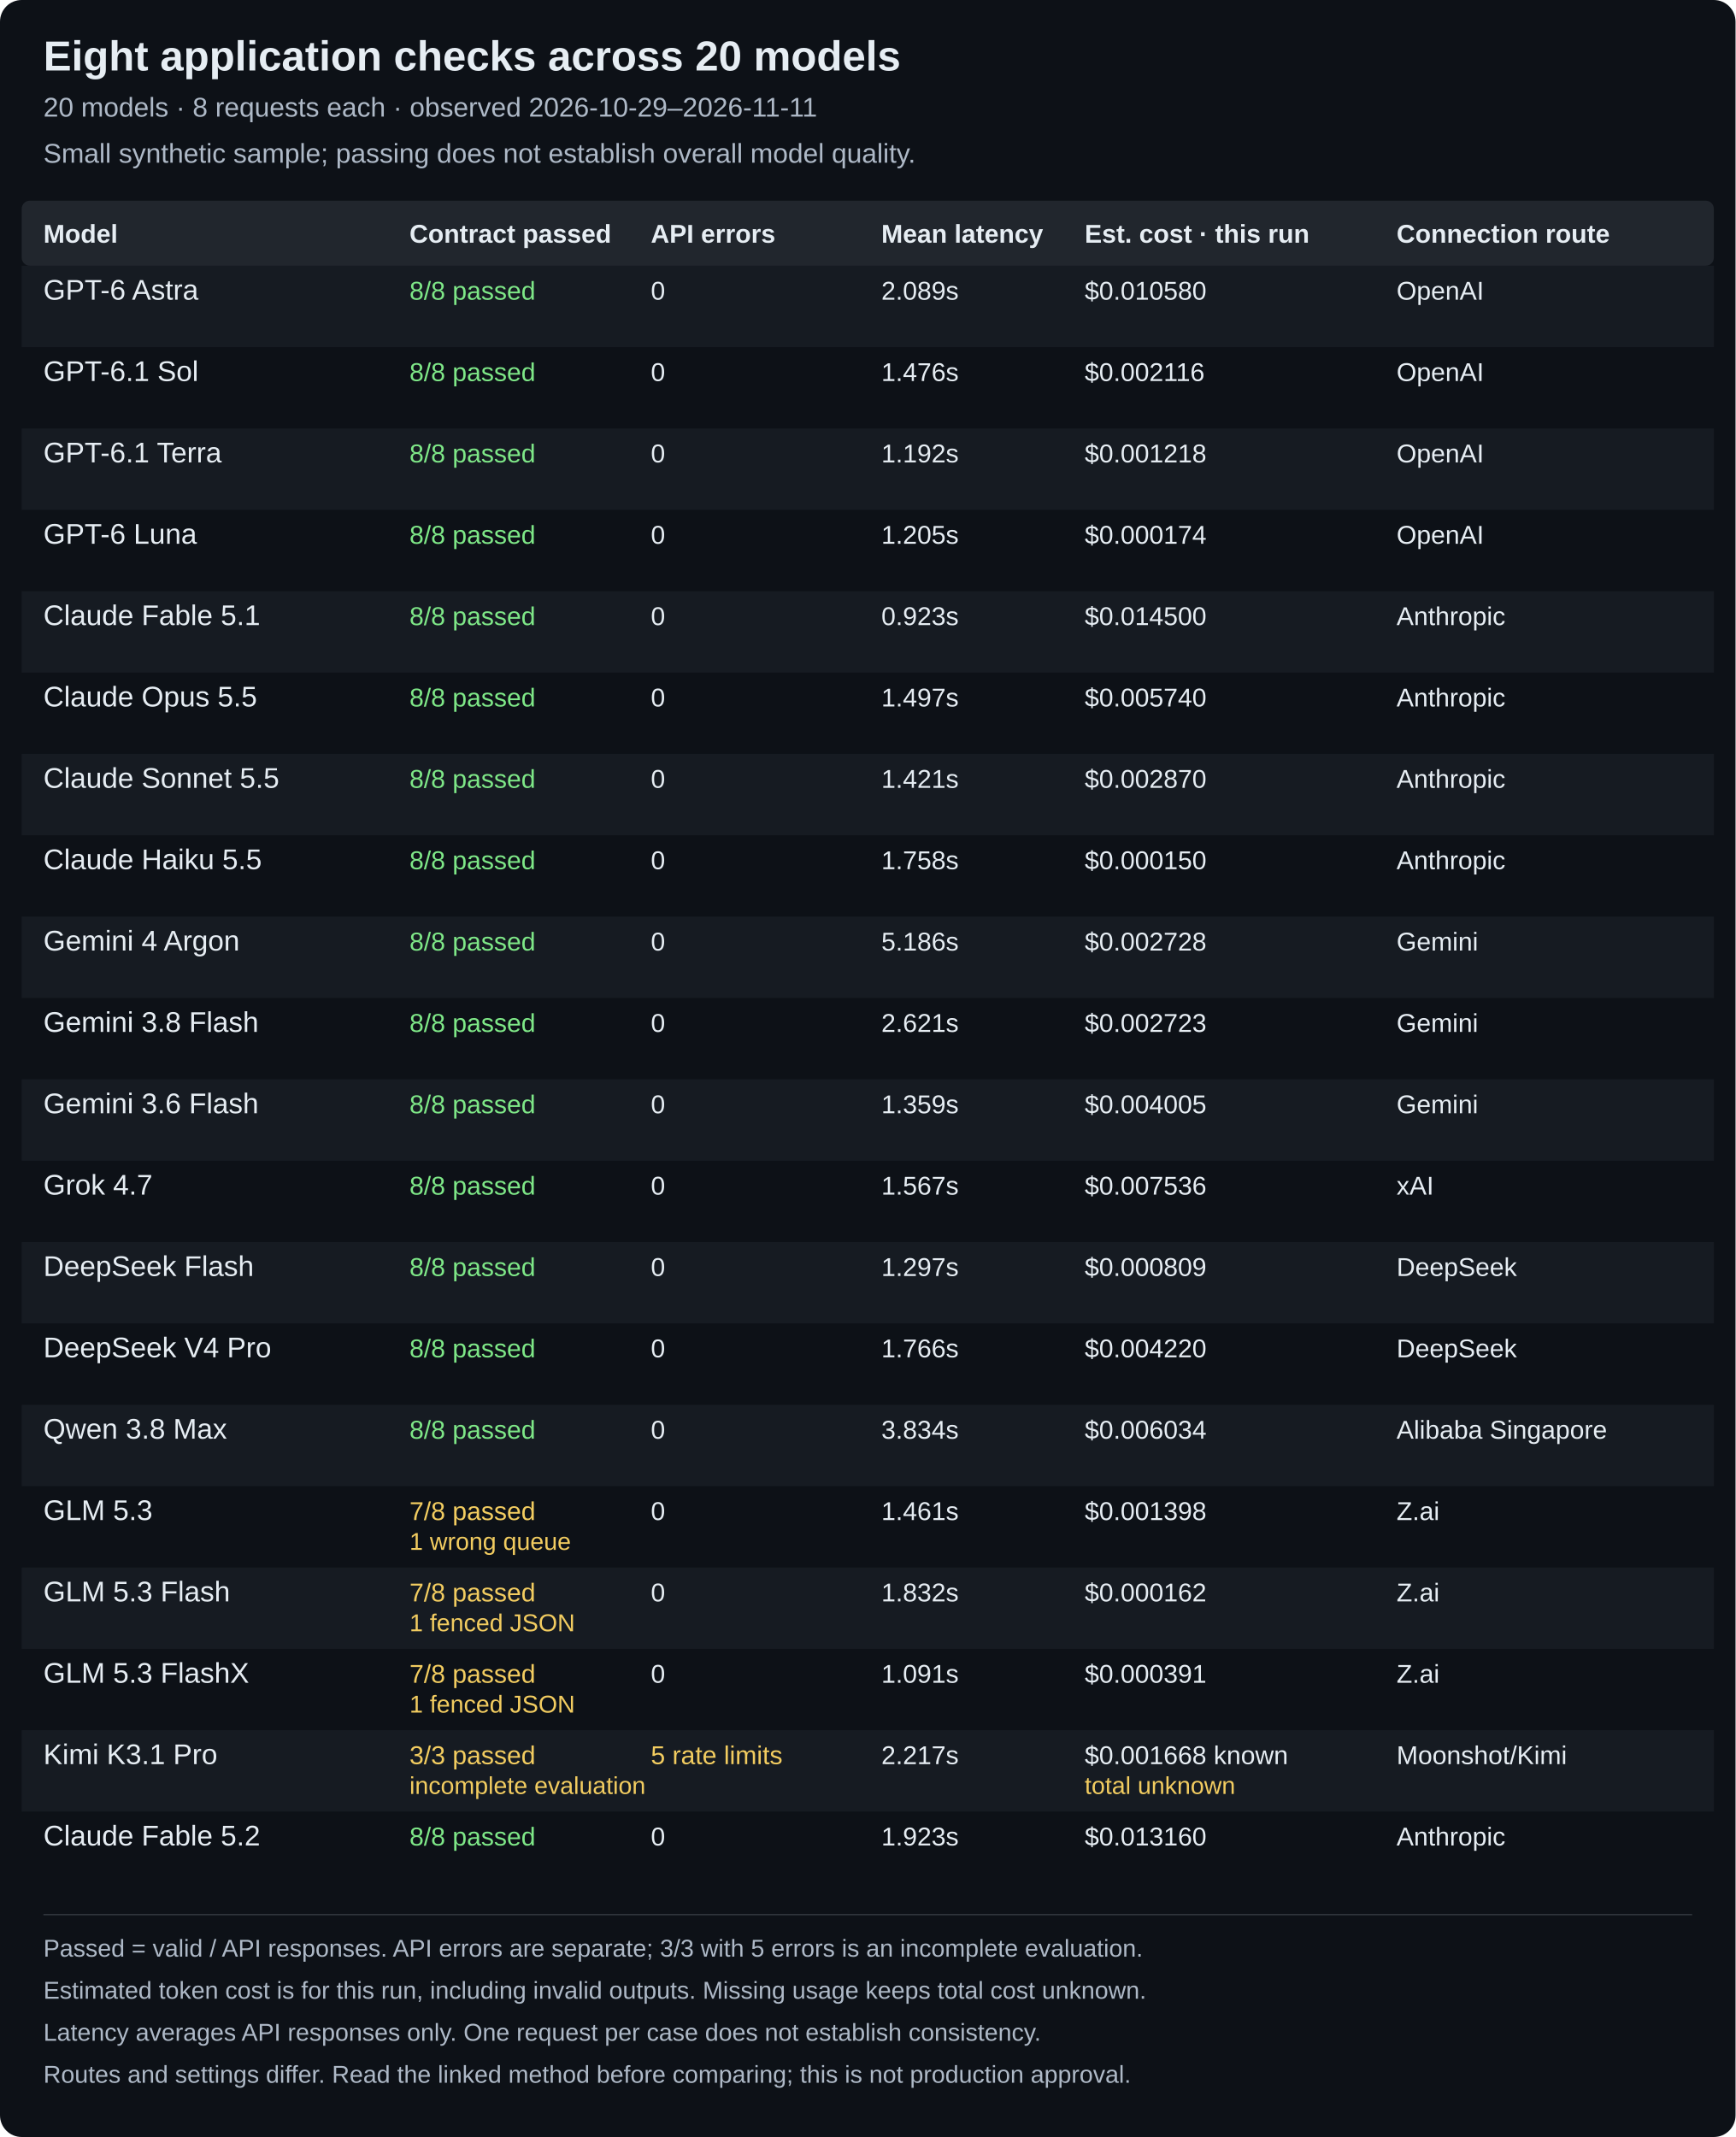
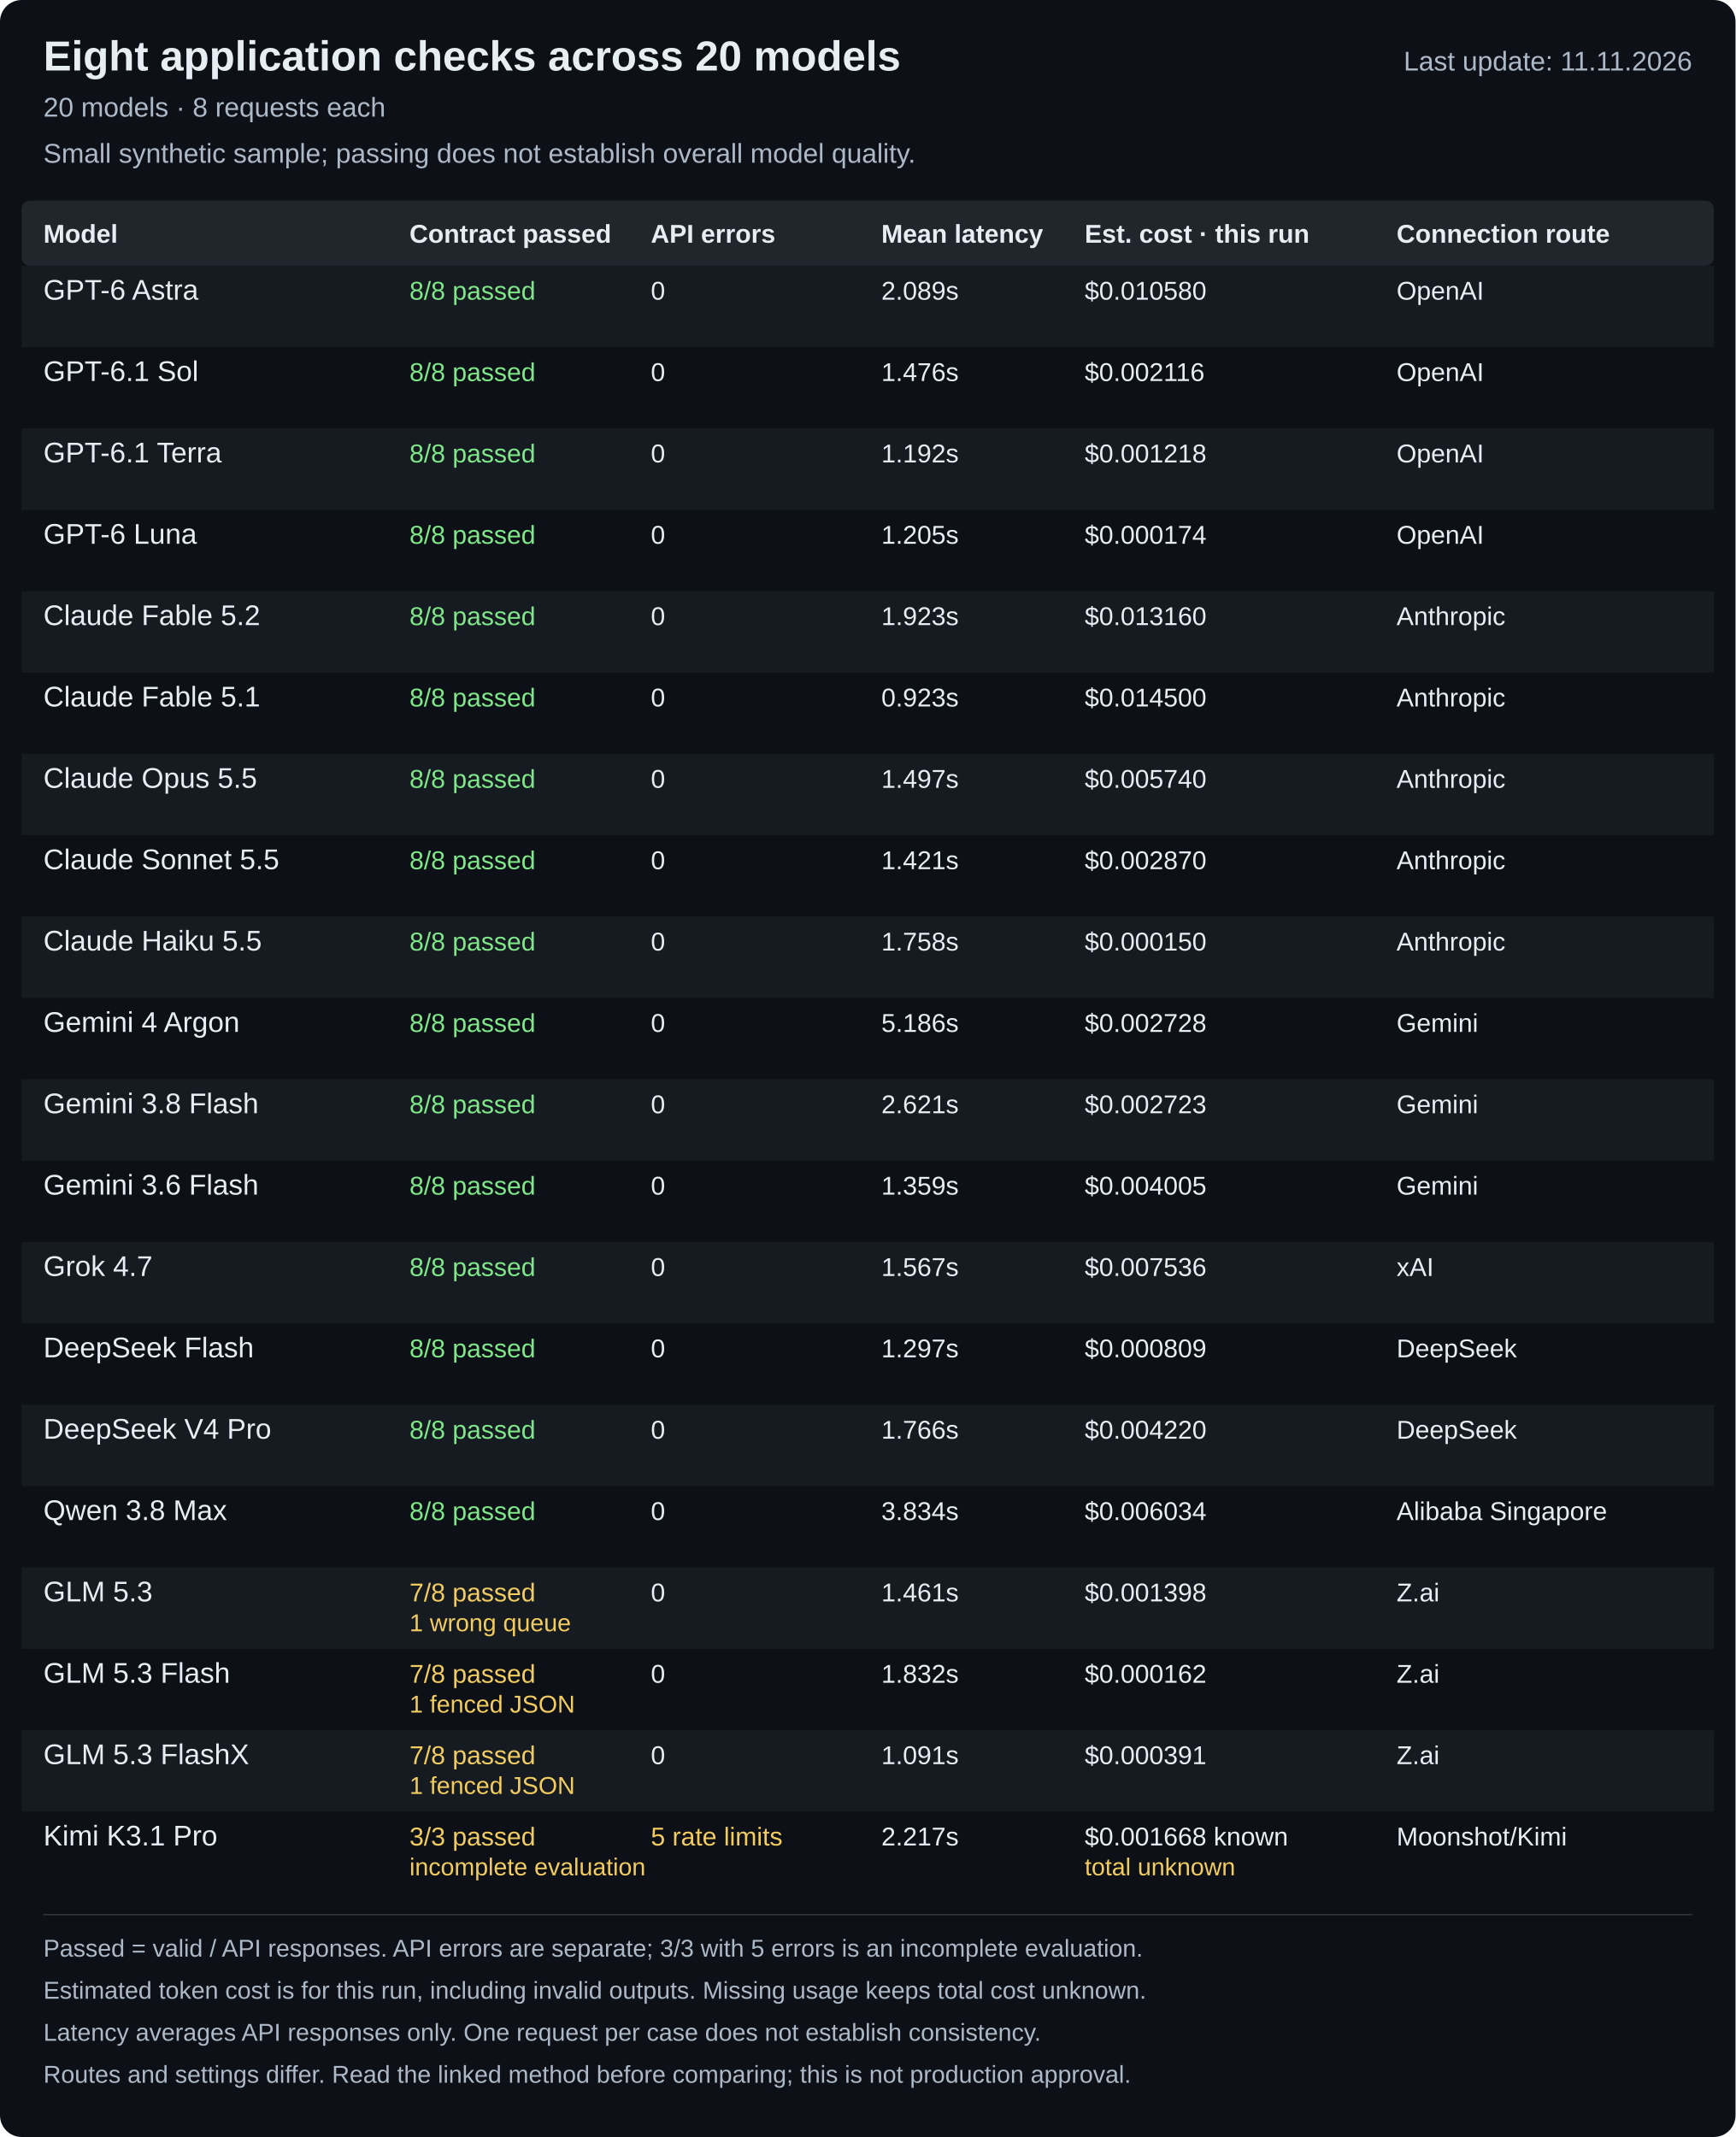
<svg xmlns="http://www.w3.org/2000/svg" width="1280" height="1576" viewBox="0 0 1280 1576" role="img" aria-labelledby="title description" font-family="Liberation Sans, Arial, Helvetica, sans-serif">
  <rect width="1280" height="1576" rx="16" fill="#0d1117" />
-   <text x="32" y="52" font-size="31" fill="#e6edf3" font-weight="700">Eight application checks across 20 models</text>
-   <text x="32" y="86" font-size="20" fill="#aeb9c7" font-weight="400">20 models · 8 requests each · observed 2026-10-29–2026-11-11</text>
-   <text x="32" y="120" font-size="20" fill="#aeb9c7" font-weight="400">Small synthetic sample; passing does not establish overall model quality.</text>
+   <text x="32" y="52" font-size="31" text-anchor="start" fill="#e6edf3" font-weight="700">Eight application checks across 20 models</text>
+   <text x="1248" y="52" font-size="20" text-anchor="end" fill="#aeb9c7" font-weight="400">Last update: 11.11.2026</text>
+   <text x="32" y="86" font-size="20" text-anchor="start" fill="#aeb9c7" font-weight="400">20 models · 8 requests each</text>
+   <text x="32" y="120" font-size="20" text-anchor="start" fill="#aeb9c7" font-weight="400">Small synthetic sample; passing does not establish overall model quality.</text>
  <rect x="16" y="148" width="1248" height="48" rx="6" fill="#21262d" />
-   <text x="32" y="179" font-size="19" fill="#e6edf3" font-weight="700">Model</text>
-   <text x="302" y="179" font-size="19" fill="#e6edf3" font-weight="700">Contract passed</text>
-   <text x="480" y="179" font-size="19" fill="#e6edf3" font-weight="700">API errors</text>
-   <text x="650" y="179" font-size="19" fill="#e6edf3" font-weight="700">Mean latency</text>
-   <text x="800" y="179" font-size="19" fill="#e6edf3" font-weight="700">Est. cost · this run</text>
-   <text x="1030" y="179" font-size="19" fill="#e6edf3" font-weight="700">Connection route</text>
+   <text x="32" y="179" font-size="19" text-anchor="start" fill="#e6edf3" font-weight="700">Model</text>
+   <text x="302" y="179" font-size="19" text-anchor="start" fill="#e6edf3" font-weight="700">Contract passed</text>
+   <text x="480" y="179" font-size="19" text-anchor="start" fill="#e6edf3" font-weight="700">API errors</text>
+   <text x="650" y="179" font-size="19" text-anchor="start" fill="#e6edf3" font-weight="700">Mean latency</text>
+   <text x="800" y="179" font-size="19" text-anchor="start" fill="#e6edf3" font-weight="700">Est. cost · this run</text>
+   <text x="1030" y="179" font-size="19" text-anchor="start" fill="#e6edf3" font-weight="700">Connection route</text>
  <rect x="16" y="196" width="1248" height="60" fill="#161b22" />
  <g data-model="GPT-6 Astra">
-     <text x="32" y="221" font-size="21" fill="#e6edf3" font-weight="400">GPT-6 Astra</text>
-     <text x="302" y="221" font-size="19" fill="#7ee787" font-weight="400">8/8 passed</text>
-     <text x="480" y="221" font-size="19" fill="#e6edf3" font-weight="400">0</text>
-     <text x="650" y="221" font-size="19" fill="#e6edf3" font-weight="400">2.089s</text>
-     <text x="800" y="221" font-size="19" fill="#e6edf3" font-weight="400">$0.010580</text>
-     <text x="1030" y="221" font-size="19" fill="#e6edf3" font-weight="400">OpenAI</text>
+     <text x="32" y="221" font-size="21" text-anchor="start" fill="#e6edf3" font-weight="400">GPT-6 Astra</text>
+     <text x="302" y="221" font-size="19" text-anchor="start" fill="#7ee787" font-weight="400">8/8 passed</text>
+     <text x="480" y="221" font-size="19" text-anchor="start" fill="#e6edf3" font-weight="400">0</text>
+     <text x="650" y="221" font-size="19" text-anchor="start" fill="#e6edf3" font-weight="400">2.089s</text>
+     <text x="800" y="221" font-size="19" text-anchor="start" fill="#e6edf3" font-weight="400">$0.010580</text>
+     <text x="1030" y="221" font-size="19" text-anchor="start" fill="#e6edf3" font-weight="400">OpenAI</text>
    <g class="annotations">
</g>
  </g>
  <g data-model="GPT-6.1 Sol">
-     <text x="32" y="281" font-size="21" fill="#e6edf3" font-weight="400">GPT-6.1 Sol</text>
-     <text x="302" y="281" font-size="19" fill="#7ee787" font-weight="400">8/8 passed</text>
-     <text x="480" y="281" font-size="19" fill="#e6edf3" font-weight="400">0</text>
-     <text x="650" y="281" font-size="19" fill="#e6edf3" font-weight="400">1.476s</text>
-     <text x="800" y="281" font-size="19" fill="#e6edf3" font-weight="400">$0.002116</text>
-     <text x="1030" y="281" font-size="19" fill="#e6edf3" font-weight="400">OpenAI</text>
+     <text x="32" y="281" font-size="21" text-anchor="start" fill="#e6edf3" font-weight="400">GPT-6.1 Sol</text>
+     <text x="302" y="281" font-size="19" text-anchor="start" fill="#7ee787" font-weight="400">8/8 passed</text>
+     <text x="480" y="281" font-size="19" text-anchor="start" fill="#e6edf3" font-weight="400">0</text>
+     <text x="650" y="281" font-size="19" text-anchor="start" fill="#e6edf3" font-weight="400">1.476s</text>
+     <text x="800" y="281" font-size="19" text-anchor="start" fill="#e6edf3" font-weight="400">$0.002116</text>
+     <text x="1030" y="281" font-size="19" text-anchor="start" fill="#e6edf3" font-weight="400">OpenAI</text>
    <g class="annotations">
</g>
  </g>
  <rect x="16" y="316" width="1248" height="60" fill="#161b22" />
  <g data-model="GPT-6.1 Terra">
-     <text x="32" y="341" font-size="21" fill="#e6edf3" font-weight="400">GPT-6.1 Terra</text>
-     <text x="302" y="341" font-size="19" fill="#7ee787" font-weight="400">8/8 passed</text>
-     <text x="480" y="341" font-size="19" fill="#e6edf3" font-weight="400">0</text>
-     <text x="650" y="341" font-size="19" fill="#e6edf3" font-weight="400">1.192s</text>
-     <text x="800" y="341" font-size="19" fill="#e6edf3" font-weight="400">$0.001218</text>
-     <text x="1030" y="341" font-size="19" fill="#e6edf3" font-weight="400">OpenAI</text>
+     <text x="32" y="341" font-size="21" text-anchor="start" fill="#e6edf3" font-weight="400">GPT-6.1 Terra</text>
+     <text x="302" y="341" font-size="19" text-anchor="start" fill="#7ee787" font-weight="400">8/8 passed</text>
+     <text x="480" y="341" font-size="19" text-anchor="start" fill="#e6edf3" font-weight="400">0</text>
+     <text x="650" y="341" font-size="19" text-anchor="start" fill="#e6edf3" font-weight="400">1.192s</text>
+     <text x="800" y="341" font-size="19" text-anchor="start" fill="#e6edf3" font-weight="400">$0.001218</text>
+     <text x="1030" y="341" font-size="19" text-anchor="start" fill="#e6edf3" font-weight="400">OpenAI</text>
    <g class="annotations">
</g>
  </g>
  <g data-model="GPT-6 Luna">
-     <text x="32" y="401" font-size="21" fill="#e6edf3" font-weight="400">GPT-6 Luna</text>
-     <text x="302" y="401" font-size="19" fill="#7ee787" font-weight="400">8/8 passed</text>
-     <text x="480" y="401" font-size="19" fill="#e6edf3" font-weight="400">0</text>
-     <text x="650" y="401" font-size="19" fill="#e6edf3" font-weight="400">1.205s</text>
-     <text x="800" y="401" font-size="19" fill="#e6edf3" font-weight="400">$0.000174</text>
-     <text x="1030" y="401" font-size="19" fill="#e6edf3" font-weight="400">OpenAI</text>
+     <text x="32" y="401" font-size="21" text-anchor="start" fill="#e6edf3" font-weight="400">GPT-6 Luna</text>
+     <text x="302" y="401" font-size="19" text-anchor="start" fill="#7ee787" font-weight="400">8/8 passed</text>
+     <text x="480" y="401" font-size="19" text-anchor="start" fill="#e6edf3" font-weight="400">0</text>
+     <text x="650" y="401" font-size="19" text-anchor="start" fill="#e6edf3" font-weight="400">1.205s</text>
+     <text x="800" y="401" font-size="19" text-anchor="start" fill="#e6edf3" font-weight="400">$0.000174</text>
+     <text x="1030" y="401" font-size="19" text-anchor="start" fill="#e6edf3" font-weight="400">OpenAI</text>
    <g class="annotations">
</g>
  </g>
  <rect x="16" y="436" width="1248" height="60" fill="#161b22" />
+   <g data-model="Claude Fable 5.2">
+     <text x="32" y="461" font-size="21" text-anchor="start" fill="#e6edf3" font-weight="400">Claude Fable 5.2</text>
+     <text x="302" y="461" font-size="19" text-anchor="start" fill="#7ee787" font-weight="400">8/8 passed</text>
+     <text x="480" y="461" font-size="19" text-anchor="start" fill="#e6edf3" font-weight="400">0</text>
+     <text x="650" y="461" font-size="19" text-anchor="start" fill="#e6edf3" font-weight="400">1.923s</text>
+     <text x="800" y="461" font-size="19" text-anchor="start" fill="#e6edf3" font-weight="400">$0.013160</text>
+     <text x="1030" y="461" font-size="19" text-anchor="start" fill="#e6edf3" font-weight="400">Anthropic</text>
+     <g class="annotations">
+ </g>
+   </g>
  <g data-model="Claude Fable 5.1">
-     <text x="32" y="461" font-size="21" fill="#e6edf3" font-weight="400">Claude Fable 5.1</text>
-     <text x="302" y="461" font-size="19" fill="#7ee787" font-weight="400">8/8 passed</text>
-     <text x="480" y="461" font-size="19" fill="#e6edf3" font-weight="400">0</text>
-     <text x="650" y="461" font-size="19" fill="#e6edf3" font-weight="400">0.923s</text>
-     <text x="800" y="461" font-size="19" fill="#e6edf3" font-weight="400">$0.014500</text>
-     <text x="1030" y="461" font-size="19" fill="#e6edf3" font-weight="400">Anthropic</text>
-     <g class="annotations">
- </g>
-   </g>
+     <text x="32" y="521" font-size="21" text-anchor="start" fill="#e6edf3" font-weight="400">Claude Fable 5.1</text>
+     <text x="302" y="521" font-size="19" text-anchor="start" fill="#7ee787" font-weight="400">8/8 passed</text>
+     <text x="480" y="521" font-size="19" text-anchor="start" fill="#e6edf3" font-weight="400">0</text>
+     <text x="650" y="521" font-size="19" text-anchor="start" fill="#e6edf3" font-weight="400">0.923s</text>
+     <text x="800" y="521" font-size="19" text-anchor="start" fill="#e6edf3" font-weight="400">$0.014500</text>
+     <text x="1030" y="521" font-size="19" text-anchor="start" fill="#e6edf3" font-weight="400">Anthropic</text>
+     <g class="annotations">
+ </g>
+   </g>
+   <rect x="16" y="556" width="1248" height="60" fill="#161b22" />
  <g data-model="Claude Opus 5.5">
-     <text x="32" y="521" font-size="21" fill="#e6edf3" font-weight="400">Claude Opus 5.5</text>
-     <text x="302" y="521" font-size="19" fill="#7ee787" font-weight="400">8/8 passed</text>
-     <text x="480" y="521" font-size="19" fill="#e6edf3" font-weight="400">0</text>
-     <text x="650" y="521" font-size="19" fill="#e6edf3" font-weight="400">1.497s</text>
-     <text x="800" y="521" font-size="19" fill="#e6edf3" font-weight="400">$0.005740</text>
-     <text x="1030" y="521" font-size="19" fill="#e6edf3" font-weight="400">Anthropic</text>
-     <g class="annotations">
- </g>
-   </g>
-   <rect x="16" y="556" width="1248" height="60" fill="#161b22" />
+     <text x="32" y="581" font-size="21" text-anchor="start" fill="#e6edf3" font-weight="400">Claude Opus 5.5</text>
+     <text x="302" y="581" font-size="19" text-anchor="start" fill="#7ee787" font-weight="400">8/8 passed</text>
+     <text x="480" y="581" font-size="19" text-anchor="start" fill="#e6edf3" font-weight="400">0</text>
+     <text x="650" y="581" font-size="19" text-anchor="start" fill="#e6edf3" font-weight="400">1.497s</text>
+     <text x="800" y="581" font-size="19" text-anchor="start" fill="#e6edf3" font-weight="400">$0.005740</text>
+     <text x="1030" y="581" font-size="19" text-anchor="start" fill="#e6edf3" font-weight="400">Anthropic</text>
+     <g class="annotations">
+ </g>
+   </g>
  <g data-model="Claude Sonnet 5.5">
-     <text x="32" y="581" font-size="21" fill="#e6edf3" font-weight="400">Claude Sonnet 5.5</text>
-     <text x="302" y="581" font-size="19" fill="#7ee787" font-weight="400">8/8 passed</text>
-     <text x="480" y="581" font-size="19" fill="#e6edf3" font-weight="400">0</text>
-     <text x="650" y="581" font-size="19" fill="#e6edf3" font-weight="400">1.421s</text>
-     <text x="800" y="581" font-size="19" fill="#e6edf3" font-weight="400">$0.002870</text>
-     <text x="1030" y="581" font-size="19" fill="#e6edf3" font-weight="400">Anthropic</text>
-     <g class="annotations">
- </g>
-   </g>
+     <text x="32" y="641" font-size="21" text-anchor="start" fill="#e6edf3" font-weight="400">Claude Sonnet 5.5</text>
+     <text x="302" y="641" font-size="19" text-anchor="start" fill="#7ee787" font-weight="400">8/8 passed</text>
+     <text x="480" y="641" font-size="19" text-anchor="start" fill="#e6edf3" font-weight="400">0</text>
+     <text x="650" y="641" font-size="19" text-anchor="start" fill="#e6edf3" font-weight="400">1.421s</text>
+     <text x="800" y="641" font-size="19" text-anchor="start" fill="#e6edf3" font-weight="400">$0.002870</text>
+     <text x="1030" y="641" font-size="19" text-anchor="start" fill="#e6edf3" font-weight="400">Anthropic</text>
+     <g class="annotations">
+ </g>
+   </g>
+   <rect x="16" y="676" width="1248" height="60" fill="#161b22" />
  <g data-model="Claude Haiku 5.5">
-     <text x="32" y="641" font-size="21" fill="#e6edf3" font-weight="400">Claude Haiku 5.5</text>
-     <text x="302" y="641" font-size="19" fill="#7ee787" font-weight="400">8/8 passed</text>
-     <text x="480" y="641" font-size="19" fill="#e6edf3" font-weight="400">0</text>
-     <text x="650" y="641" font-size="19" fill="#e6edf3" font-weight="400">1.758s</text>
-     <text x="800" y="641" font-size="19" fill="#e6edf3" font-weight="400">$0.000150</text>
-     <text x="1030" y="641" font-size="19" fill="#e6edf3" font-weight="400">Anthropic</text>
-     <g class="annotations">
- </g>
-   </g>
-   <rect x="16" y="676" width="1248" height="60" fill="#161b22" />
+     <text x="32" y="701" font-size="21" text-anchor="start" fill="#e6edf3" font-weight="400">Claude Haiku 5.5</text>
+     <text x="302" y="701" font-size="19" text-anchor="start" fill="#7ee787" font-weight="400">8/8 passed</text>
+     <text x="480" y="701" font-size="19" text-anchor="start" fill="#e6edf3" font-weight="400">0</text>
+     <text x="650" y="701" font-size="19" text-anchor="start" fill="#e6edf3" font-weight="400">1.758s</text>
+     <text x="800" y="701" font-size="19" text-anchor="start" fill="#e6edf3" font-weight="400">$0.000150</text>
+     <text x="1030" y="701" font-size="19" text-anchor="start" fill="#e6edf3" font-weight="400">Anthropic</text>
+     <g class="annotations">
+ </g>
+   </g>
  <g data-model="Gemini 4 Argon">
-     <text x="32" y="701" font-size="21" fill="#e6edf3" font-weight="400">Gemini 4 Argon</text>
-     <text x="302" y="701" font-size="19" fill="#7ee787" font-weight="400">8/8 passed</text>
-     <text x="480" y="701" font-size="19" fill="#e6edf3" font-weight="400">0</text>
-     <text x="650" y="701" font-size="19" fill="#e6edf3" font-weight="400">5.186s</text>
-     <text x="800" y="701" font-size="19" fill="#e6edf3" font-weight="400">$0.002728</text>
-     <text x="1030" y="701" font-size="19" fill="#e6edf3" font-weight="400">Gemini</text>
-     <g class="annotations">
- </g>
-   </g>
+     <text x="32" y="761" font-size="21" text-anchor="start" fill="#e6edf3" font-weight="400">Gemini 4 Argon</text>
+     <text x="302" y="761" font-size="19" text-anchor="start" fill="#7ee787" font-weight="400">8/8 passed</text>
+     <text x="480" y="761" font-size="19" text-anchor="start" fill="#e6edf3" font-weight="400">0</text>
+     <text x="650" y="761" font-size="19" text-anchor="start" fill="#e6edf3" font-weight="400">5.186s</text>
+     <text x="800" y="761" font-size="19" text-anchor="start" fill="#e6edf3" font-weight="400">$0.002728</text>
+     <text x="1030" y="761" font-size="19" text-anchor="start" fill="#e6edf3" font-weight="400">Gemini</text>
+     <g class="annotations">
+ </g>
+   </g>
+   <rect x="16" y="796" width="1248" height="60" fill="#161b22" />
  <g data-model="Gemini 3.8 Flash">
-     <text x="32" y="761" font-size="21" fill="#e6edf3" font-weight="400">Gemini 3.8 Flash</text>
-     <text x="302" y="761" font-size="19" fill="#7ee787" font-weight="400">8/8 passed</text>
-     <text x="480" y="761" font-size="19" fill="#e6edf3" font-weight="400">0</text>
-     <text x="650" y="761" font-size="19" fill="#e6edf3" font-weight="400">2.621s</text>
-     <text x="800" y="761" font-size="19" fill="#e6edf3" font-weight="400">$0.002723</text>
-     <text x="1030" y="761" font-size="19" fill="#e6edf3" font-weight="400">Gemini</text>
-     <g class="annotations">
- </g>
-   </g>
-   <rect x="16" y="796" width="1248" height="60" fill="#161b22" />
+     <text x="32" y="821" font-size="21" text-anchor="start" fill="#e6edf3" font-weight="400">Gemini 3.8 Flash</text>
+     <text x="302" y="821" font-size="19" text-anchor="start" fill="#7ee787" font-weight="400">8/8 passed</text>
+     <text x="480" y="821" font-size="19" text-anchor="start" fill="#e6edf3" font-weight="400">0</text>
+     <text x="650" y="821" font-size="19" text-anchor="start" fill="#e6edf3" font-weight="400">2.621s</text>
+     <text x="800" y="821" font-size="19" text-anchor="start" fill="#e6edf3" font-weight="400">$0.002723</text>
+     <text x="1030" y="821" font-size="19" text-anchor="start" fill="#e6edf3" font-weight="400">Gemini</text>
+     <g class="annotations">
+ </g>
+   </g>
  <g data-model="Gemini 3.6 Flash">
-     <text x="32" y="821" font-size="21" fill="#e6edf3" font-weight="400">Gemini 3.6 Flash</text>
-     <text x="302" y="821" font-size="19" fill="#7ee787" font-weight="400">8/8 passed</text>
-     <text x="480" y="821" font-size="19" fill="#e6edf3" font-weight="400">0</text>
-     <text x="650" y="821" font-size="19" fill="#e6edf3" font-weight="400">1.359s</text>
-     <text x="800" y="821" font-size="19" fill="#e6edf3" font-weight="400">$0.004005</text>
-     <text x="1030" y="821" font-size="19" fill="#e6edf3" font-weight="400">Gemini</text>
-     <g class="annotations">
- </g>
-   </g>
+     <text x="32" y="881" font-size="21" text-anchor="start" fill="#e6edf3" font-weight="400">Gemini 3.6 Flash</text>
+     <text x="302" y="881" font-size="19" text-anchor="start" fill="#7ee787" font-weight="400">8/8 passed</text>
+     <text x="480" y="881" font-size="19" text-anchor="start" fill="#e6edf3" font-weight="400">0</text>
+     <text x="650" y="881" font-size="19" text-anchor="start" fill="#e6edf3" font-weight="400">1.359s</text>
+     <text x="800" y="881" font-size="19" text-anchor="start" fill="#e6edf3" font-weight="400">$0.004005</text>
+     <text x="1030" y="881" font-size="19" text-anchor="start" fill="#e6edf3" font-weight="400">Gemini</text>
+     <g class="annotations">
+ </g>
+   </g>
+   <rect x="16" y="916" width="1248" height="60" fill="#161b22" />
  <g data-model="Grok 4.7">
-     <text x="32" y="881" font-size="21" fill="#e6edf3" font-weight="400">Grok 4.7</text>
-     <text x="302" y="881" font-size="19" fill="#7ee787" font-weight="400">8/8 passed</text>
-     <text x="480" y="881" font-size="19" fill="#e6edf3" font-weight="400">0</text>
-     <text x="650" y="881" font-size="19" fill="#e6edf3" font-weight="400">1.567s</text>
-     <text x="800" y="881" font-size="19" fill="#e6edf3" font-weight="400">$0.007536</text>
-     <text x="1030" y="881" font-size="19" fill="#e6edf3" font-weight="400">xAI</text>
-     <g class="annotations">
- </g>
-   </g>
-   <rect x="16" y="916" width="1248" height="60" fill="#161b22" />
+     <text x="32" y="941" font-size="21" text-anchor="start" fill="#e6edf3" font-weight="400">Grok 4.7</text>
+     <text x="302" y="941" font-size="19" text-anchor="start" fill="#7ee787" font-weight="400">8/8 passed</text>
+     <text x="480" y="941" font-size="19" text-anchor="start" fill="#e6edf3" font-weight="400">0</text>
+     <text x="650" y="941" font-size="19" text-anchor="start" fill="#e6edf3" font-weight="400">1.567s</text>
+     <text x="800" y="941" font-size="19" text-anchor="start" fill="#e6edf3" font-weight="400">$0.007536</text>
+     <text x="1030" y="941" font-size="19" text-anchor="start" fill="#e6edf3" font-weight="400">xAI</text>
+     <g class="annotations">
+ </g>
+   </g>
  <g data-model="DeepSeek Flash">
-     <text x="32" y="941" font-size="21" fill="#e6edf3" font-weight="400">DeepSeek Flash</text>
-     <text x="302" y="941" font-size="19" fill="#7ee787" font-weight="400">8/8 passed</text>
-     <text x="480" y="941" font-size="19" fill="#e6edf3" font-weight="400">0</text>
-     <text x="650" y="941" font-size="19" fill="#e6edf3" font-weight="400">1.297s</text>
-     <text x="800" y="941" font-size="19" fill="#e6edf3" font-weight="400">$0.000809</text>
-     <text x="1030" y="941" font-size="19" fill="#e6edf3" font-weight="400">DeepSeek</text>
-     <g class="annotations">
- </g>
-   </g>
+     <text x="32" y="1001" font-size="21" text-anchor="start" fill="#e6edf3" font-weight="400">DeepSeek Flash</text>
+     <text x="302" y="1001" font-size="19" text-anchor="start" fill="#7ee787" font-weight="400">8/8 passed</text>
+     <text x="480" y="1001" font-size="19" text-anchor="start" fill="#e6edf3" font-weight="400">0</text>
+     <text x="650" y="1001" font-size="19" text-anchor="start" fill="#e6edf3" font-weight="400">1.297s</text>
+     <text x="800" y="1001" font-size="19" text-anchor="start" fill="#e6edf3" font-weight="400">$0.000809</text>
+     <text x="1030" y="1001" font-size="19" text-anchor="start" fill="#e6edf3" font-weight="400">DeepSeek</text>
+     <g class="annotations">
+ </g>
+   </g>
+   <rect x="16" y="1036" width="1248" height="60" fill="#161b22" />
  <g data-model="DeepSeek V4 Pro">
-     <text x="32" y="1001" font-size="21" fill="#e6edf3" font-weight="400">DeepSeek V4 Pro</text>
-     <text x="302" y="1001" font-size="19" fill="#7ee787" font-weight="400">8/8 passed</text>
-     <text x="480" y="1001" font-size="19" fill="#e6edf3" font-weight="400">0</text>
-     <text x="650" y="1001" font-size="19" fill="#e6edf3" font-weight="400">1.766s</text>
-     <text x="800" y="1001" font-size="19" fill="#e6edf3" font-weight="400">$0.004220</text>
-     <text x="1030" y="1001" font-size="19" fill="#e6edf3" font-weight="400">DeepSeek</text>
-     <g class="annotations">
- </g>
-   </g>
-   <rect x="16" y="1036" width="1248" height="60" fill="#161b22" />
+     <text x="32" y="1061" font-size="21" text-anchor="start" fill="#e6edf3" font-weight="400">DeepSeek V4 Pro</text>
+     <text x="302" y="1061" font-size="19" text-anchor="start" fill="#7ee787" font-weight="400">8/8 passed</text>
+     <text x="480" y="1061" font-size="19" text-anchor="start" fill="#e6edf3" font-weight="400">0</text>
+     <text x="650" y="1061" font-size="19" text-anchor="start" fill="#e6edf3" font-weight="400">1.766s</text>
+     <text x="800" y="1061" font-size="19" text-anchor="start" fill="#e6edf3" font-weight="400">$0.004220</text>
+     <text x="1030" y="1061" font-size="19" text-anchor="start" fill="#e6edf3" font-weight="400">DeepSeek</text>
+     <g class="annotations">
+ </g>
+   </g>
  <g data-model="Qwen 3.8 Max">
-     <text x="32" y="1061" font-size="21" fill="#e6edf3" font-weight="400">Qwen 3.8 Max</text>
-     <text x="302" y="1061" font-size="19" fill="#7ee787" font-weight="400">8/8 passed</text>
-     <text x="480" y="1061" font-size="19" fill="#e6edf3" font-weight="400">0</text>
-     <text x="650" y="1061" font-size="19" fill="#e6edf3" font-weight="400">3.834s</text>
-     <text x="800" y="1061" font-size="19" fill="#e6edf3" font-weight="400">$0.006034</text>
-     <text x="1030" y="1061" font-size="19" fill="#e6edf3" font-weight="400">Alibaba Singapore</text>
-     <g class="annotations">
- </g>
-   </g>
+     <text x="32" y="1121" font-size="21" text-anchor="start" fill="#e6edf3" font-weight="400">Qwen 3.8 Max</text>
+     <text x="302" y="1121" font-size="19" text-anchor="start" fill="#7ee787" font-weight="400">8/8 passed</text>
+     <text x="480" y="1121" font-size="19" text-anchor="start" fill="#e6edf3" font-weight="400">0</text>
+     <text x="650" y="1121" font-size="19" text-anchor="start" fill="#e6edf3" font-weight="400">3.834s</text>
+     <text x="800" y="1121" font-size="19" text-anchor="start" fill="#e6edf3" font-weight="400">$0.006034</text>
+     <text x="1030" y="1121" font-size="19" text-anchor="start" fill="#e6edf3" font-weight="400">Alibaba Singapore</text>
+     <g class="annotations">
+ </g>
+   </g>
+   <rect x="16" y="1156" width="1248" height="60" fill="#161b22" />
  <g data-model="GLM 5.3">
-     <text x="32" y="1121" font-size="21" fill="#e6edf3" font-weight="400">GLM 5.3</text>
-     <text x="302" y="1121" font-size="19" fill="#f2cc60" font-weight="400">7/8 passed</text>
-     <text x="480" y="1121" font-size="19" fill="#e6edf3" font-weight="400">0</text>
-     <text x="650" y="1121" font-size="19" fill="#e6edf3" font-weight="400">1.461s</text>
-     <text x="800" y="1121" font-size="19" fill="#e6edf3" font-weight="400">$0.001398</text>
-     <text x="1030" y="1121" font-size="19" fill="#e6edf3" font-weight="400">Z.ai</text>
-     <g class="annotations">
-       <text x="302" y="1143" font-size="18" fill="#f2cc60" font-weight="400">1 wrong queue</text>
-     </g>
-   </g>
-   <rect x="16" y="1156" width="1248" height="60" fill="#161b22" />
+     <text x="32" y="1181" font-size="21" text-anchor="start" fill="#e6edf3" font-weight="400">GLM 5.3</text>
+     <text x="302" y="1181" font-size="19" text-anchor="start" fill="#f2cc60" font-weight="400">7/8 passed</text>
+     <text x="480" y="1181" font-size="19" text-anchor="start" fill="#e6edf3" font-weight="400">0</text>
+     <text x="650" y="1181" font-size="19" text-anchor="start" fill="#e6edf3" font-weight="400">1.461s</text>
+     <text x="800" y="1181" font-size="19" text-anchor="start" fill="#e6edf3" font-weight="400">$0.001398</text>
+     <text x="1030" y="1181" font-size="19" text-anchor="start" fill="#e6edf3" font-weight="400">Z.ai</text>
+     <g class="annotations">
+       <text x="302" y="1203" font-size="18" text-anchor="start" fill="#f2cc60" font-weight="400">1 wrong queue</text>
+     </g>
+   </g>
  <g data-model="GLM 5.3 Flash">
-     <text x="32" y="1181" font-size="21" fill="#e6edf3" font-weight="400">GLM 5.3 Flash</text>
-     <text x="302" y="1181" font-size="19" fill="#f2cc60" font-weight="400">7/8 passed</text>
-     <text x="480" y="1181" font-size="19" fill="#e6edf3" font-weight="400">0</text>
-     <text x="650" y="1181" font-size="19" fill="#e6edf3" font-weight="400">1.832s</text>
-     <text x="800" y="1181" font-size="19" fill="#e6edf3" font-weight="400">$0.000162</text>
-     <text x="1030" y="1181" font-size="19" fill="#e6edf3" font-weight="400">Z.ai</text>
-     <g class="annotations">
-       <text x="302" y="1203" font-size="18" fill="#f2cc60" font-weight="400">1 fenced JSON</text>
-     </g>
-   </g>
+     <text x="32" y="1241" font-size="21" text-anchor="start" fill="#e6edf3" font-weight="400">GLM 5.3 Flash</text>
+     <text x="302" y="1241" font-size="19" text-anchor="start" fill="#f2cc60" font-weight="400">7/8 passed</text>
+     <text x="480" y="1241" font-size="19" text-anchor="start" fill="#e6edf3" font-weight="400">0</text>
+     <text x="650" y="1241" font-size="19" text-anchor="start" fill="#e6edf3" font-weight="400">1.832s</text>
+     <text x="800" y="1241" font-size="19" text-anchor="start" fill="#e6edf3" font-weight="400">$0.000162</text>
+     <text x="1030" y="1241" font-size="19" text-anchor="start" fill="#e6edf3" font-weight="400">Z.ai</text>
+     <g class="annotations">
+       <text x="302" y="1263" font-size="18" text-anchor="start" fill="#f2cc60" font-weight="400">1 fenced JSON</text>
+     </g>
+   </g>
+   <rect x="16" y="1276" width="1248" height="60" fill="#161b22" />
  <g data-model="GLM 5.3 FlashX">
-     <text x="32" y="1241" font-size="21" fill="#e6edf3" font-weight="400">GLM 5.3 FlashX</text>
-     <text x="302" y="1241" font-size="19" fill="#f2cc60" font-weight="400">7/8 passed</text>
-     <text x="480" y="1241" font-size="19" fill="#e6edf3" font-weight="400">0</text>
-     <text x="650" y="1241" font-size="19" fill="#e6edf3" font-weight="400">1.091s</text>
-     <text x="800" y="1241" font-size="19" fill="#e6edf3" font-weight="400">$0.000391</text>
-     <text x="1030" y="1241" font-size="19" fill="#e6edf3" font-weight="400">Z.ai</text>
-     <g class="annotations">
-       <text x="302" y="1263" font-size="18" fill="#f2cc60" font-weight="400">1 fenced JSON</text>
-     </g>
-   </g>
-   <rect x="16" y="1276" width="1248" height="60" fill="#161b22" />
+     <text x="32" y="1301" font-size="21" text-anchor="start" fill="#e6edf3" font-weight="400">GLM 5.3 FlashX</text>
+     <text x="302" y="1301" font-size="19" text-anchor="start" fill="#f2cc60" font-weight="400">7/8 passed</text>
+     <text x="480" y="1301" font-size="19" text-anchor="start" fill="#e6edf3" font-weight="400">0</text>
+     <text x="650" y="1301" font-size="19" text-anchor="start" fill="#e6edf3" font-weight="400">1.091s</text>
+     <text x="800" y="1301" font-size="19" text-anchor="start" fill="#e6edf3" font-weight="400">$0.000391</text>
+     <text x="1030" y="1301" font-size="19" text-anchor="start" fill="#e6edf3" font-weight="400">Z.ai</text>
+     <g class="annotations">
+       <text x="302" y="1323" font-size="18" text-anchor="start" fill="#f2cc60" font-weight="400">1 fenced JSON</text>
+     </g>
+   </g>
  <g data-model="Kimi K3.1 Pro">
-     <text x="32" y="1301" font-size="21" fill="#e6edf3" font-weight="400">Kimi K3.1 Pro</text>
-     <text x="302" y="1301" font-size="19" fill="#f2cc60" font-weight="400">3/3 passed</text>
-     <text x="480" y="1301" font-size="19" fill="#f2cc60" font-weight="400">5 rate limits</text>
-     <text x="650" y="1301" font-size="19" fill="#e6edf3" font-weight="400">2.217s</text>
-     <text x="800" y="1301" font-size="19" fill="#e6edf3" font-weight="400">$0.001668 known</text>
-     <text x="1030" y="1301" font-size="19" fill="#e6edf3" font-weight="400">Moonshot/Kimi</text>
-     <g class="annotations">
-       <text x="302" y="1323" font-size="18" fill="#f2cc60" font-weight="400">incomplete evaluation</text>
-       <text x="800" y="1323" font-size="18" fill="#f2cc60" font-weight="400">total unknown</text>
-     </g>
-   </g>
-   <g data-model="Claude Fable 5.2">
-     <text x="32" y="1361" font-size="21" fill="#e6edf3" font-weight="400">Claude Fable 5.2</text>
-     <text x="302" y="1361" font-size="19" fill="#7ee787" font-weight="400">8/8 passed</text>
-     <text x="480" y="1361" font-size="19" fill="#e6edf3" font-weight="400">0</text>
-     <text x="650" y="1361" font-size="19" fill="#e6edf3" font-weight="400">1.923s</text>
-     <text x="800" y="1361" font-size="19" fill="#e6edf3" font-weight="400">$0.013160</text>
-     <text x="1030" y="1361" font-size="19" fill="#e6edf3" font-weight="400">Anthropic</text>
-     <g class="annotations">
- </g>
+     <text x="32" y="1361" font-size="21" text-anchor="start" fill="#e6edf3" font-weight="400">Kimi K3.1 Pro</text>
+     <text x="302" y="1361" font-size="19" text-anchor="start" fill="#f2cc60" font-weight="400">3/3 passed</text>
+     <text x="480" y="1361" font-size="19" text-anchor="start" fill="#f2cc60" font-weight="400">5 rate limits</text>
+     <text x="650" y="1361" font-size="19" text-anchor="start" fill="#e6edf3" font-weight="400">2.217s</text>
+     <text x="800" y="1361" font-size="19" text-anchor="start" fill="#e6edf3" font-weight="400">$0.001668 known</text>
+     <text x="1030" y="1361" font-size="19" text-anchor="start" fill="#e6edf3" font-weight="400">Moonshot/Kimi</text>
+     <g class="annotations">
+       <text x="302" y="1383" font-size="18" text-anchor="start" fill="#f2cc60" font-weight="400">incomplete evaluation</text>
+       <text x="800" y="1383" font-size="18" text-anchor="start" fill="#f2cc60" font-weight="400">total unknown</text>
+     </g>
  </g>
  <path d="M32 1412H1248" stroke="#30363d" />
-   <text x="32" y="1443" font-size="18" fill="#aeb9c7" font-weight="400">Passed = valid / API responses. API errors are separate; 3/3 with 5 errors is an incomplete evaluation.</text>
-   <text x="32" y="1474" font-size="18" fill="#aeb9c7" font-weight="400">Estimated token cost is for this run, including invalid outputs. Missing usage keeps total cost unknown.</text>
-   <text x="32" y="1505" font-size="18" fill="#aeb9c7" font-weight="400">Latency averages API responses only. One request per case does not establish consistency.</text>
-   <text x="32" y="1536" font-size="18" fill="#aeb9c7" font-weight="400">Routes and settings differ. Read the linked method before comparing; this is not production approval.</text>
+   <text x="32" y="1443" font-size="18" text-anchor="start" fill="#aeb9c7" font-weight="400">Passed = valid / API responses. API errors are separate; 3/3 with 5 errors is an incomplete evaluation.</text>
+   <text x="32" y="1474" font-size="18" text-anchor="start" fill="#aeb9c7" font-weight="400">Estimated token cost is for this run, including invalid outputs. Missing usage keeps total cost unknown.</text>
+   <text x="32" y="1505" font-size="18" text-anchor="start" fill="#aeb9c7" font-weight="400">Latency averages API responses only. One request per case does not establish consistency.</text>
+   <text x="32" y="1536" font-size="18" text-anchor="start" fill="#aeb9c7" font-weight="400">Routes and settings differ. Read the linked method before comparing; this is not production approval.</text>
</svg>
